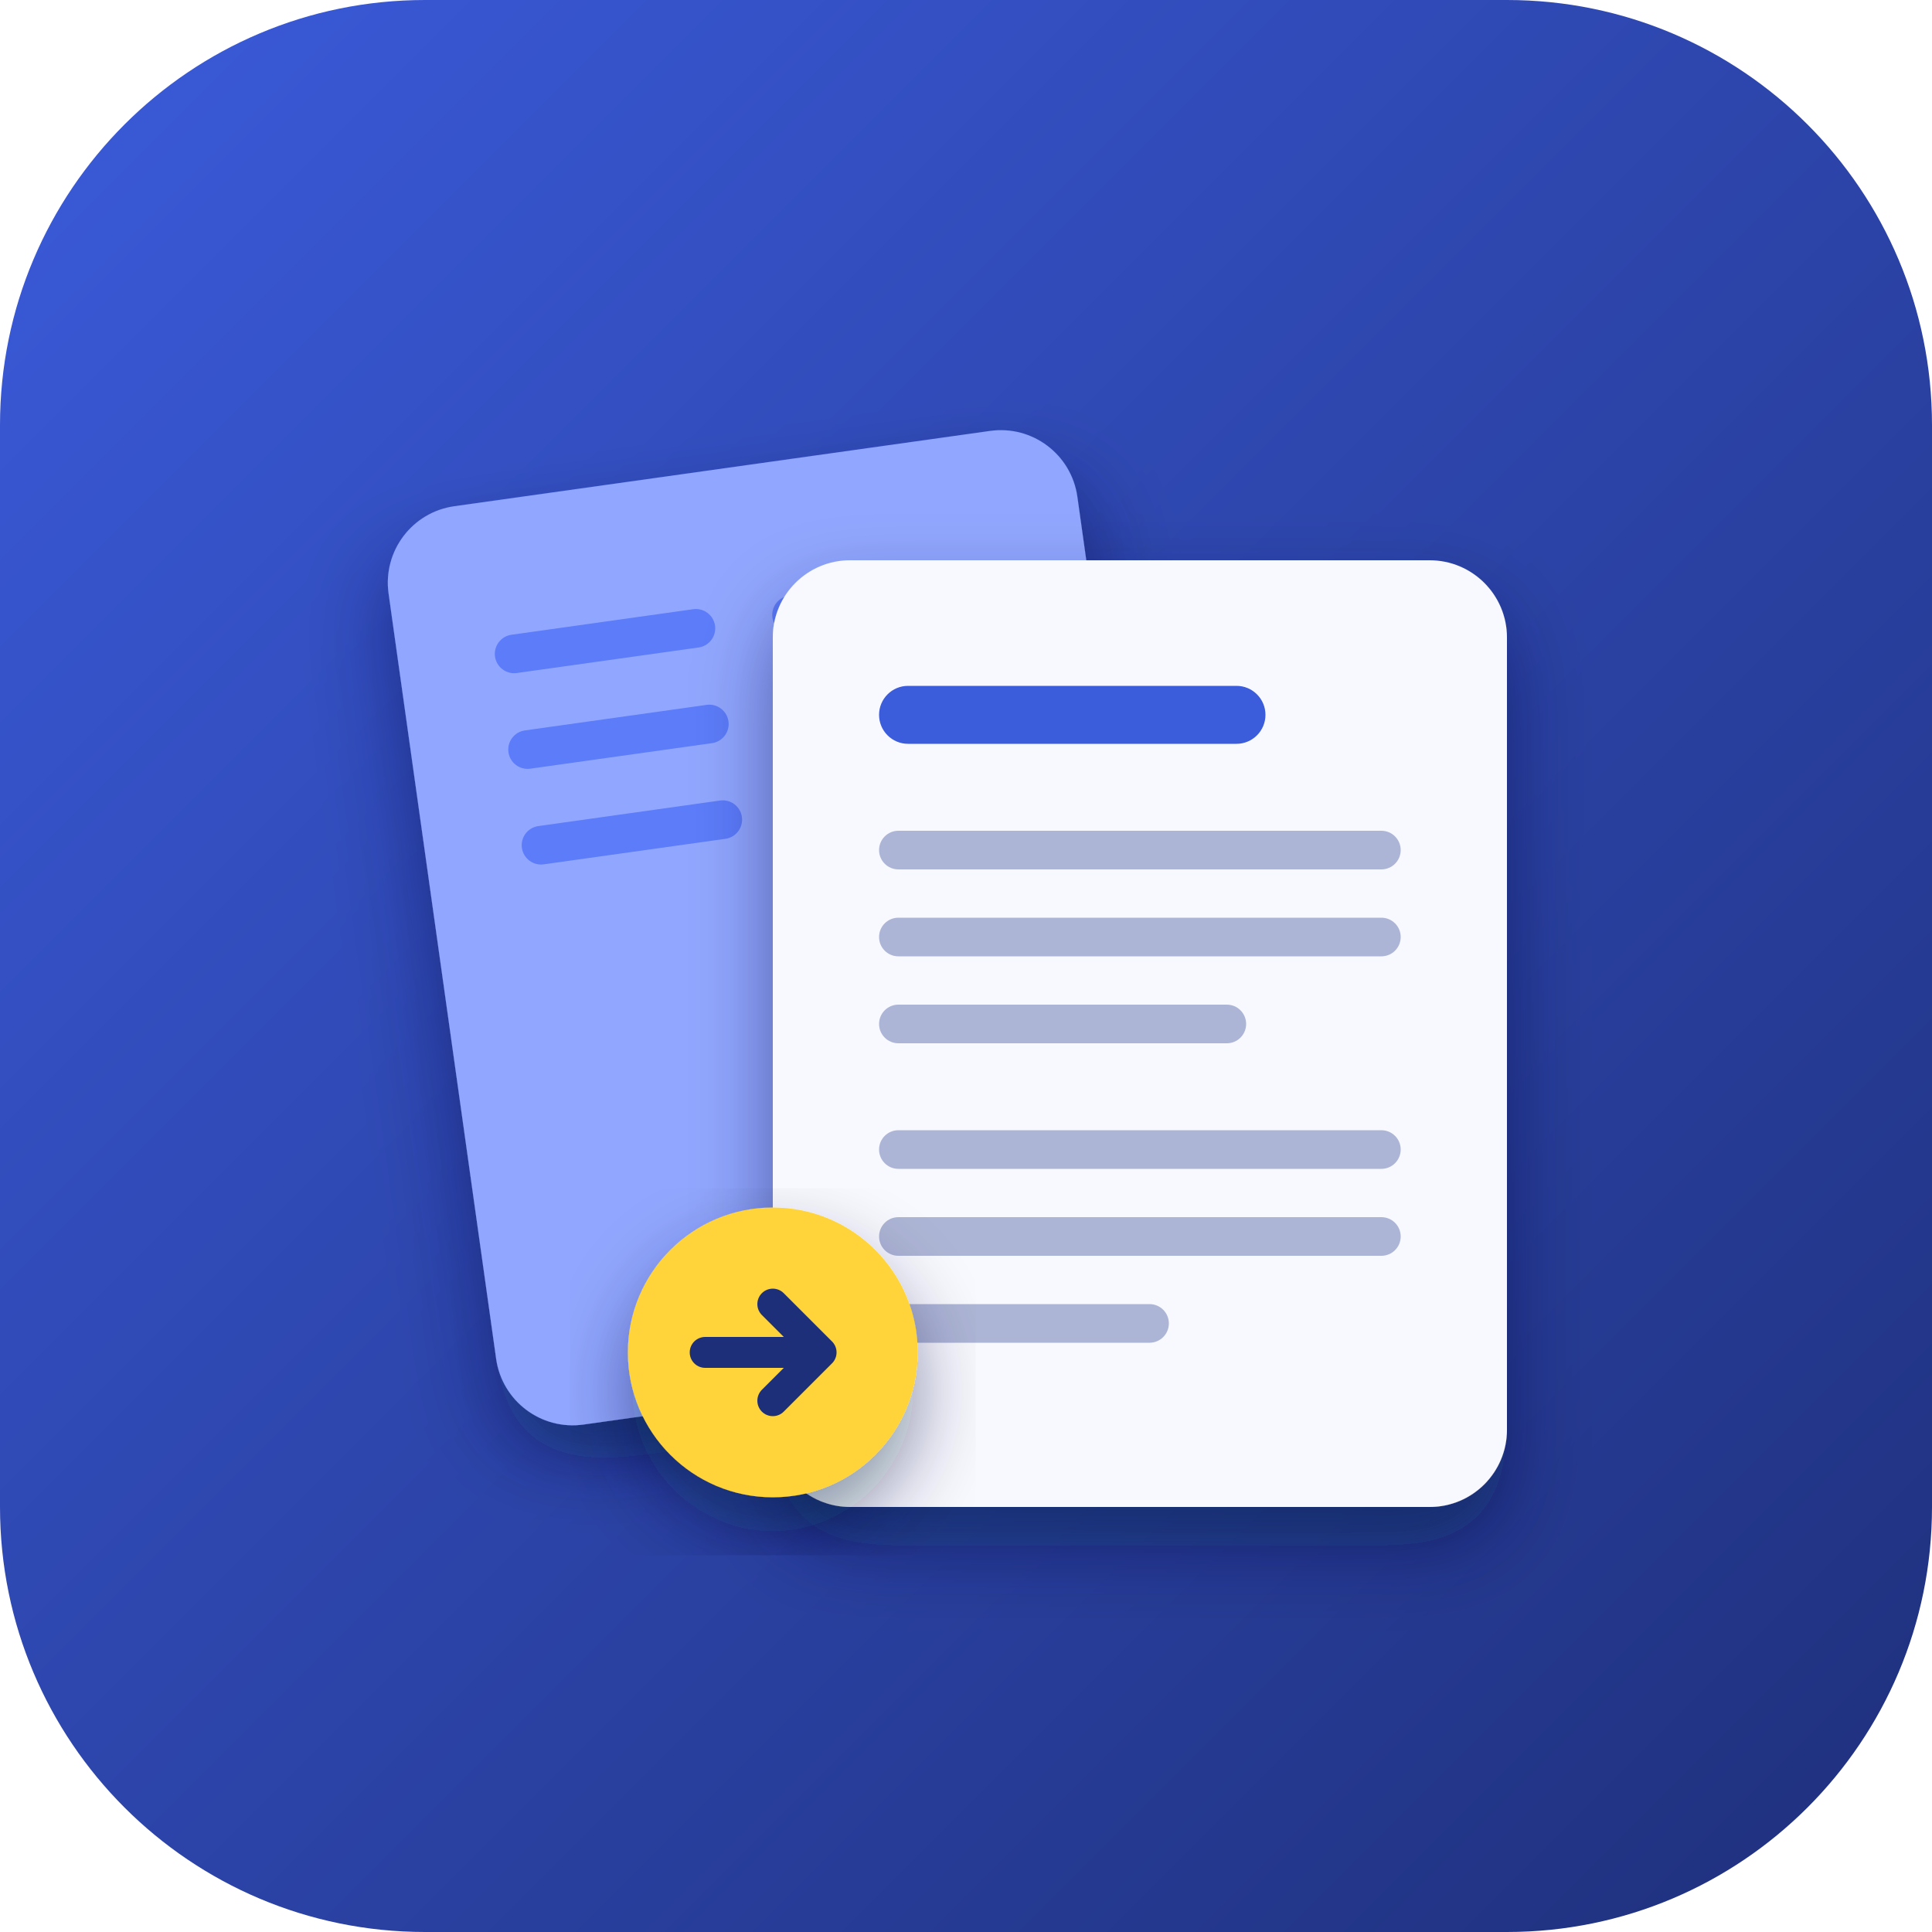
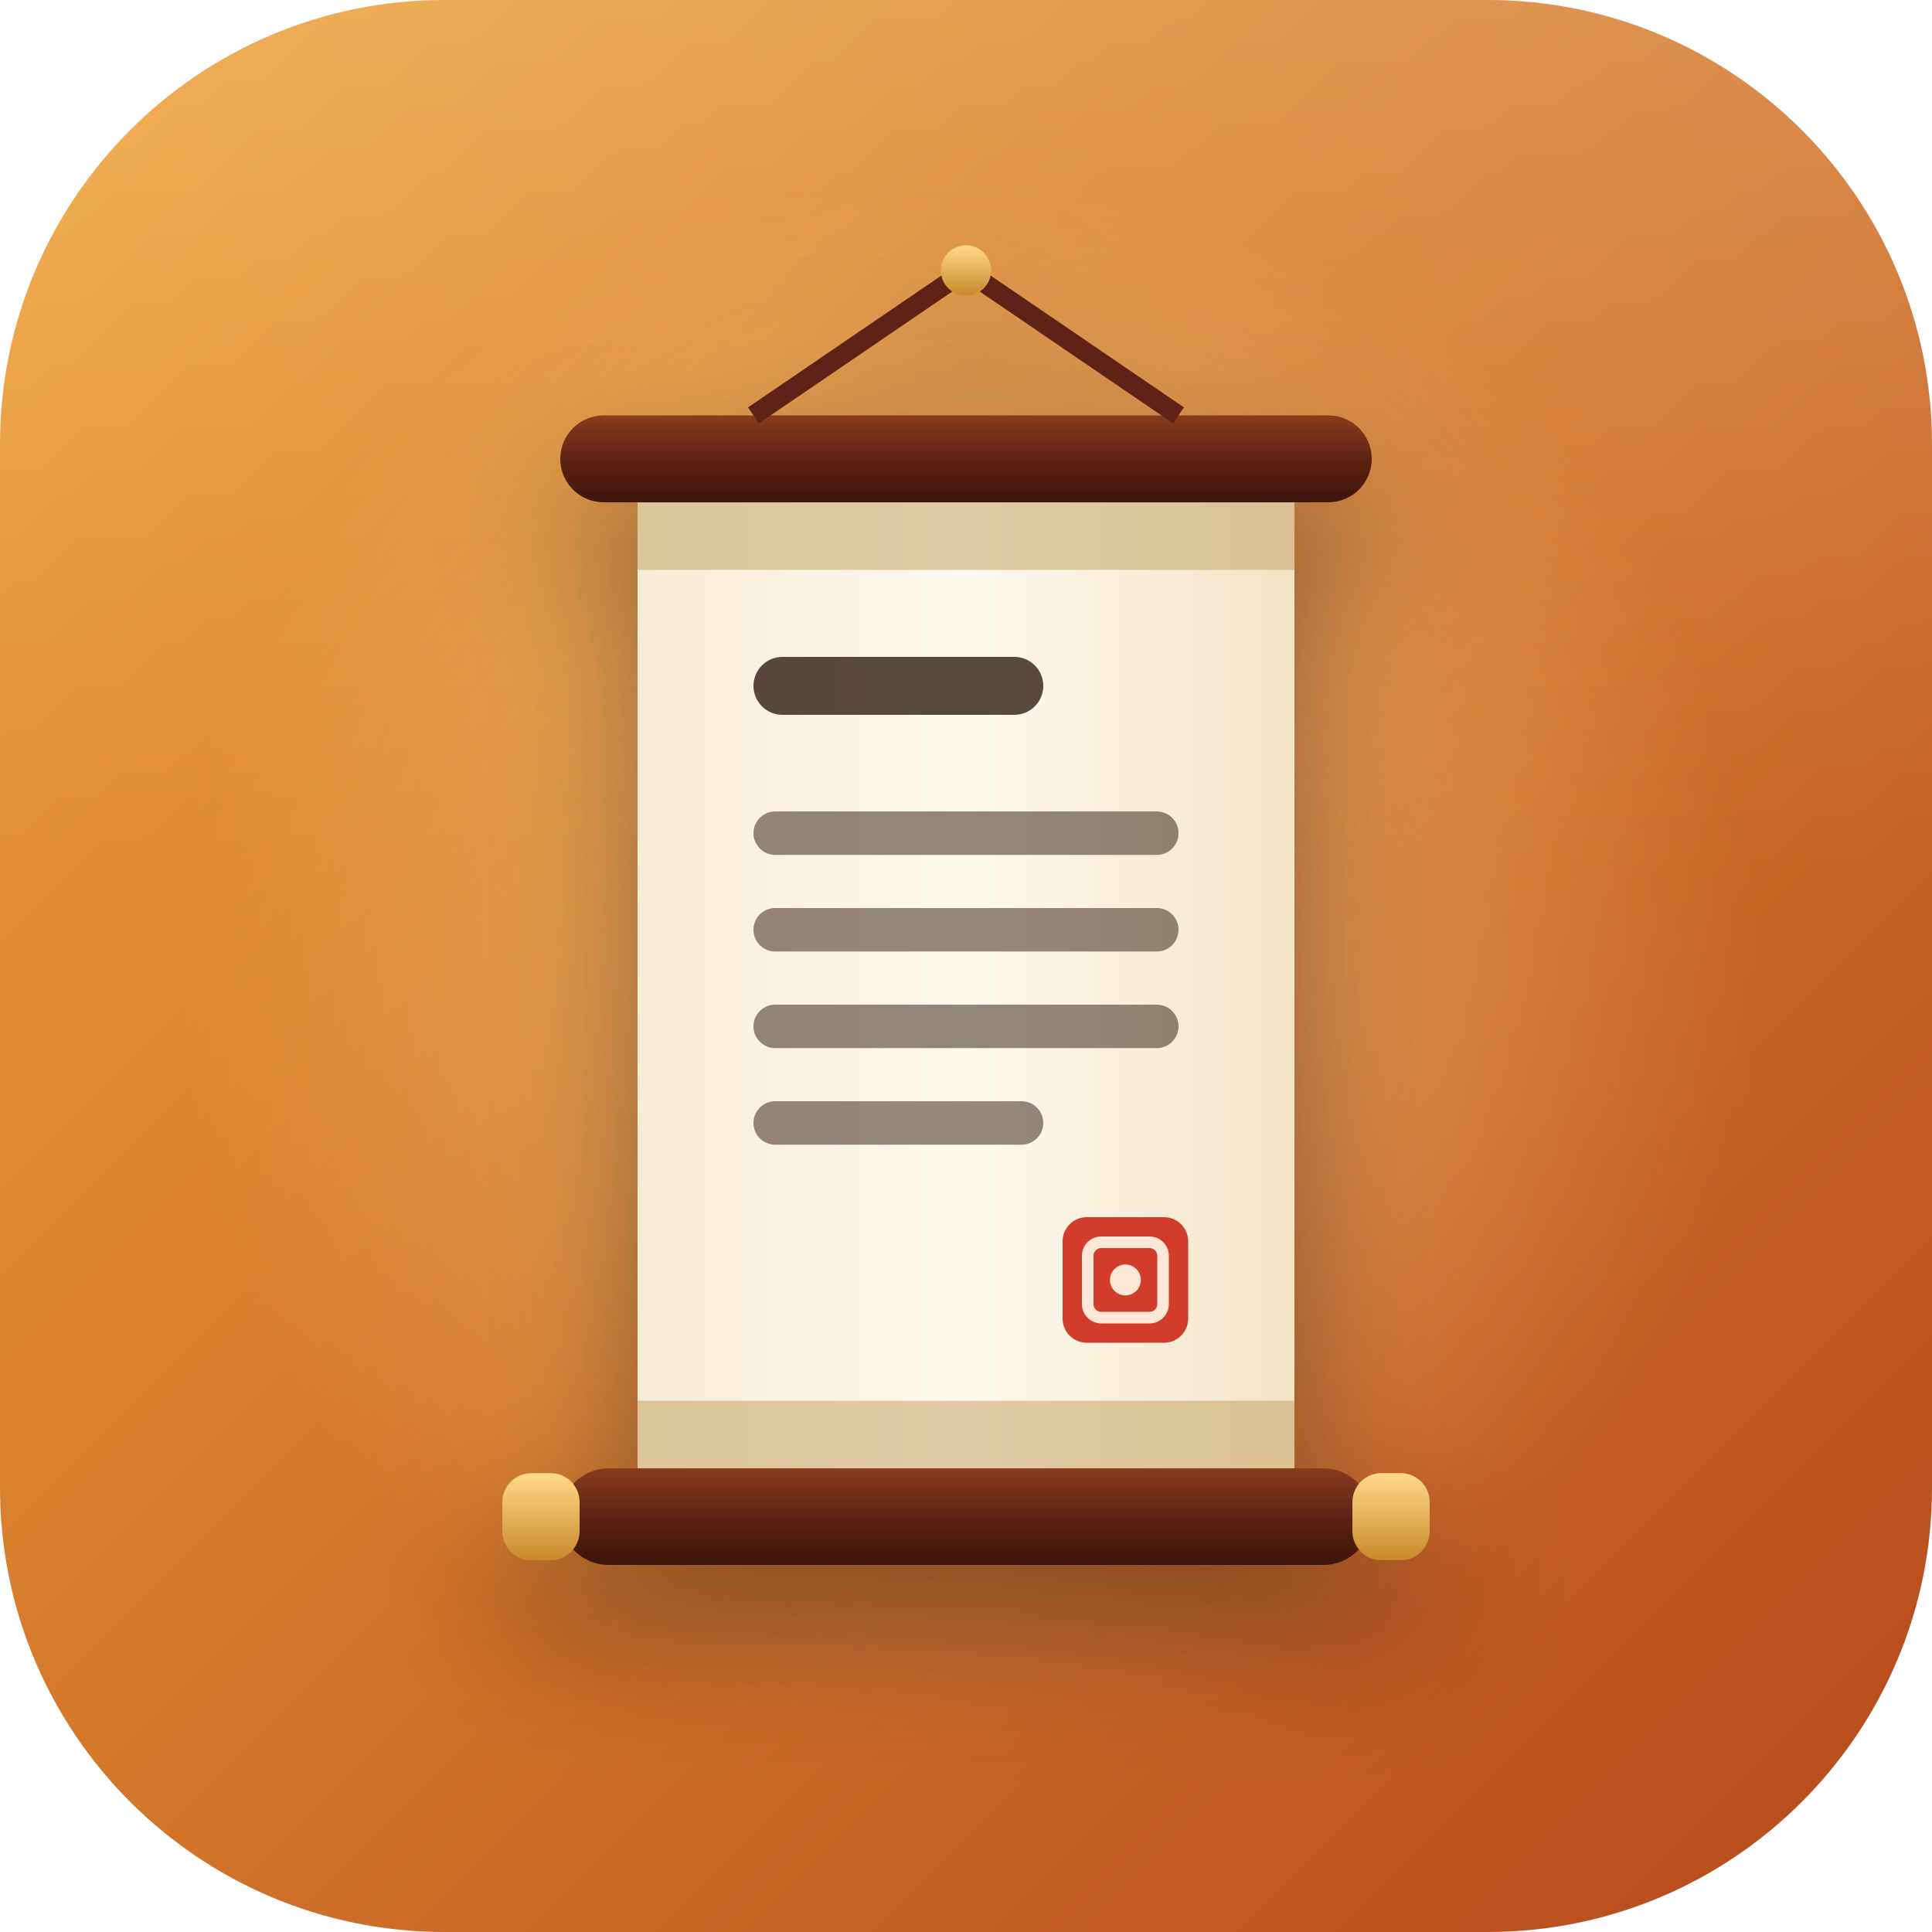
<svg xmlns="http://www.w3.org/2000/svg" width="200" height="200" viewBox="0 0 200 200">
  <defs>
    <linearGradient id="bg" x1="0" y1="0" x2="1" y2="1">
-       <stop offset="0" stop-color="#3b5bdb" />
-       <stop offset="1" stop-color="#1e2f7a" />
+       <stop offset="0" stop-color="#f0a43a" />
+       <stop offset="1" stop-color="#b5481c" />
    </linearGradient>
-     <filter id="sh" x="-20%" y="-20%" width="140%" height="140%">
-       <feDropShadow dx="0" dy="4" stdDeviation="4" flood-color="#0b1440" flood-opacity="0.45" />
+     <radialGradient id="glow" cx="100" cy="100" r="82" gradientUnits="userSpaceOnUse">
+       <stop offset="0" stop-color="#ffe0a0" stop-opacity=".5" />
+       <stop offset="1" stop-color="#ffe0a0" stop-opacity="0" />
+     </radialGradient>
+     <linearGradient id="gloss" x1="0" y1="0" x2="0" y2="1">
+       <stop offset="0" stop-color="#fff" stop-opacity=".16" />
+       <stop offset=".45" stop-color="#fff" stop-opacity="0" />
+     </linearGradient>
+     <filter id="sh" x="-40%" y="-40%" width="180%" height="180%">
+       <feDropShadow dx="0" dy="7" stdDeviation="7" flood-color="#000" flood-opacity=".35" />
    </filter>
+     <filter id="sh2" x="-40%" y="-40%" width="180%" height="180%">
+       <feDropShadow dx="-3" dy="5" stdDeviation="3" flood-color="#000" flood-opacity=".3" />
+     </filter>
+     <linearGradient id="paper" x1="0" y1="0" x2="1" y2="0">
+       <stop offset="0" stop-color="#f6ecd6" />
+       <stop offset=".5" stop-color="#fffaf0" />
+       <stop offset="1" stop-color="#f1e3c4" />
+     </linearGradient>
+     <linearGradient id="wood" x1="0" y1="0" x2="0" y2="1">
+       <stop offset="0" stop-color="#8a3b1f" />
+       <stop offset=".5" stop-color="#5e2412" />
+       <stop offset="1" stop-color="#3d150a" />
+     </linearGradient>
+     <linearGradient id="cap" x1="0" y1="0" x2="0" y2="1">
+       <stop offset="0" stop-color="#ffd98a" />
+       <stop offset="1" stop-color="#c98a2b" />
+     </linearGradient>
  </defs>
-   <rect width="200" height="200" rx="44" fill="url(#bg)" />
-   <g transform="rotate(-8 82 100)" filter="url(#sh)">
-     <rect x="46" y="48" width="72" height="96" rx="8" fill="#91a7ff" />
-     <rect x="56" y="62" width="23" height="4" rx="2" fill="#5c7cfa" />
-     <rect x="85" y="62" width="23" height="4" rx="2" fill="#5c7cfa" />
-     <rect x="56" y="72" width="23" height="4" rx="2" fill="#5c7cfa" />
-     <rect x="85" y="72" width="23" height="4" rx="2" fill="#5c7cfa" />
-     <rect x="56" y="82" width="23" height="4" rx="2" fill="#5c7cfa" />
-     <rect x="85" y="82" width="23" height="4" rx="2" fill="#5c7cfa" />
+   <rect width="200" height="200" rx="46" fill="url(#bg)" />
+   <circle cx="100" cy="100" r="82" fill="url(#glow)" />
+   <rect width="200" height="200" rx="46" fill="url(#gloss)" />
+   <g filter="url(#sh)">
+     <rect x="66" y="50" width="68" height="104" fill="url(#paper)" />
+     <rect x="66" y="50" width="68" height="9" fill="#c7a46a" opacity=".55" />
+     <rect x="66" y="145" width="68" height="9" fill="#c7a46a" opacity=".55" />
+     <rect x="58" y="43" width="84" height="9" rx="4.5" fill="url(#wood)" />
+     <rect x="58" y="152" width="84" height="10" rx="5" fill="url(#wood)" />
+     <rect x="52" y="152.5" width="8" height="9" rx="3" fill="url(#cap)" />
+     <rect x="140" y="152.5" width="8" height="9" rx="3" fill="url(#cap)" />
+     <path d="M78 43 L100 28 L122 43" stroke="#5e2412" stroke-width="2" fill="none" stroke-linejoin="round" />
+     <circle cx="100" cy="28" r="2.6" fill="url(#cap)" />
  </g>
-   <g filter="url(#sh)">
-     <rect x="80" y="58" width="76" height="98" rx="8" fill="#f8f9ff" />
-     <rect x="91" y="71" width="40" height="6" rx="3" fill="#3b5bdb" />
-     <rect x="91" y="86" width="54" height="4" rx="2" fill="#adb5d6" />
-     <rect x="91" y="95" width="54" height="4" rx="2" fill="#adb5d6" />
-     <rect x="91" y="104" width="38" height="4" rx="2" fill="#adb5d6" />
-     <rect x="91" y="117" width="54" height="4" rx="2" fill="#adb5d6" />
-     <rect x="91" y="126" width="54" height="4" rx="2" fill="#adb5d6" />
-     <rect x="91" y="135" width="30" height="4" rx="2" fill="#adb5d6" />
-   </g>
-   <circle cx="80" cy="140" r="15" fill="#ffd43b" filter="url(#sh)" />
-   <path d="M73 140h12m-5-5 5 5-5 5" stroke="#1e2f7a" stroke-width="3.2" fill="none" stroke-linecap="round" stroke-linejoin="round" />
+   <rect x="78" y="68" width="30" height="6" rx="3" fill="#3b2a1e" opacity=".85" />
+   <rect x="78" y="84" width="44" height="4.5" rx="2.25" fill="#3b2a1e" opacity=".55" />
+   <rect x="78" y="94" width="44" height="4.5" rx="2.25" fill="#3b2a1e" opacity=".55" />
+   <rect x="78" y="104" width="44" height="4.5" rx="2.25" fill="#3b2a1e" opacity=".55" />
+   <rect x="78" y="114" width="30" height="4.5" rx="2.25" fill="#3b2a1e" opacity=".55" />
+   <rect x="110" y="126" width="13" height="13" rx="2.5" fill="#d23c2a" />
+   <rect x="112.6" y="128.6" width="7.8" height="7.8" rx="1.4" fill="none" stroke="#ffe7d6" stroke-width="1.2" />
+   <circle cx="116.5" cy="132.5" r="1.6" fill="#ffe7d6" />
</svg>
